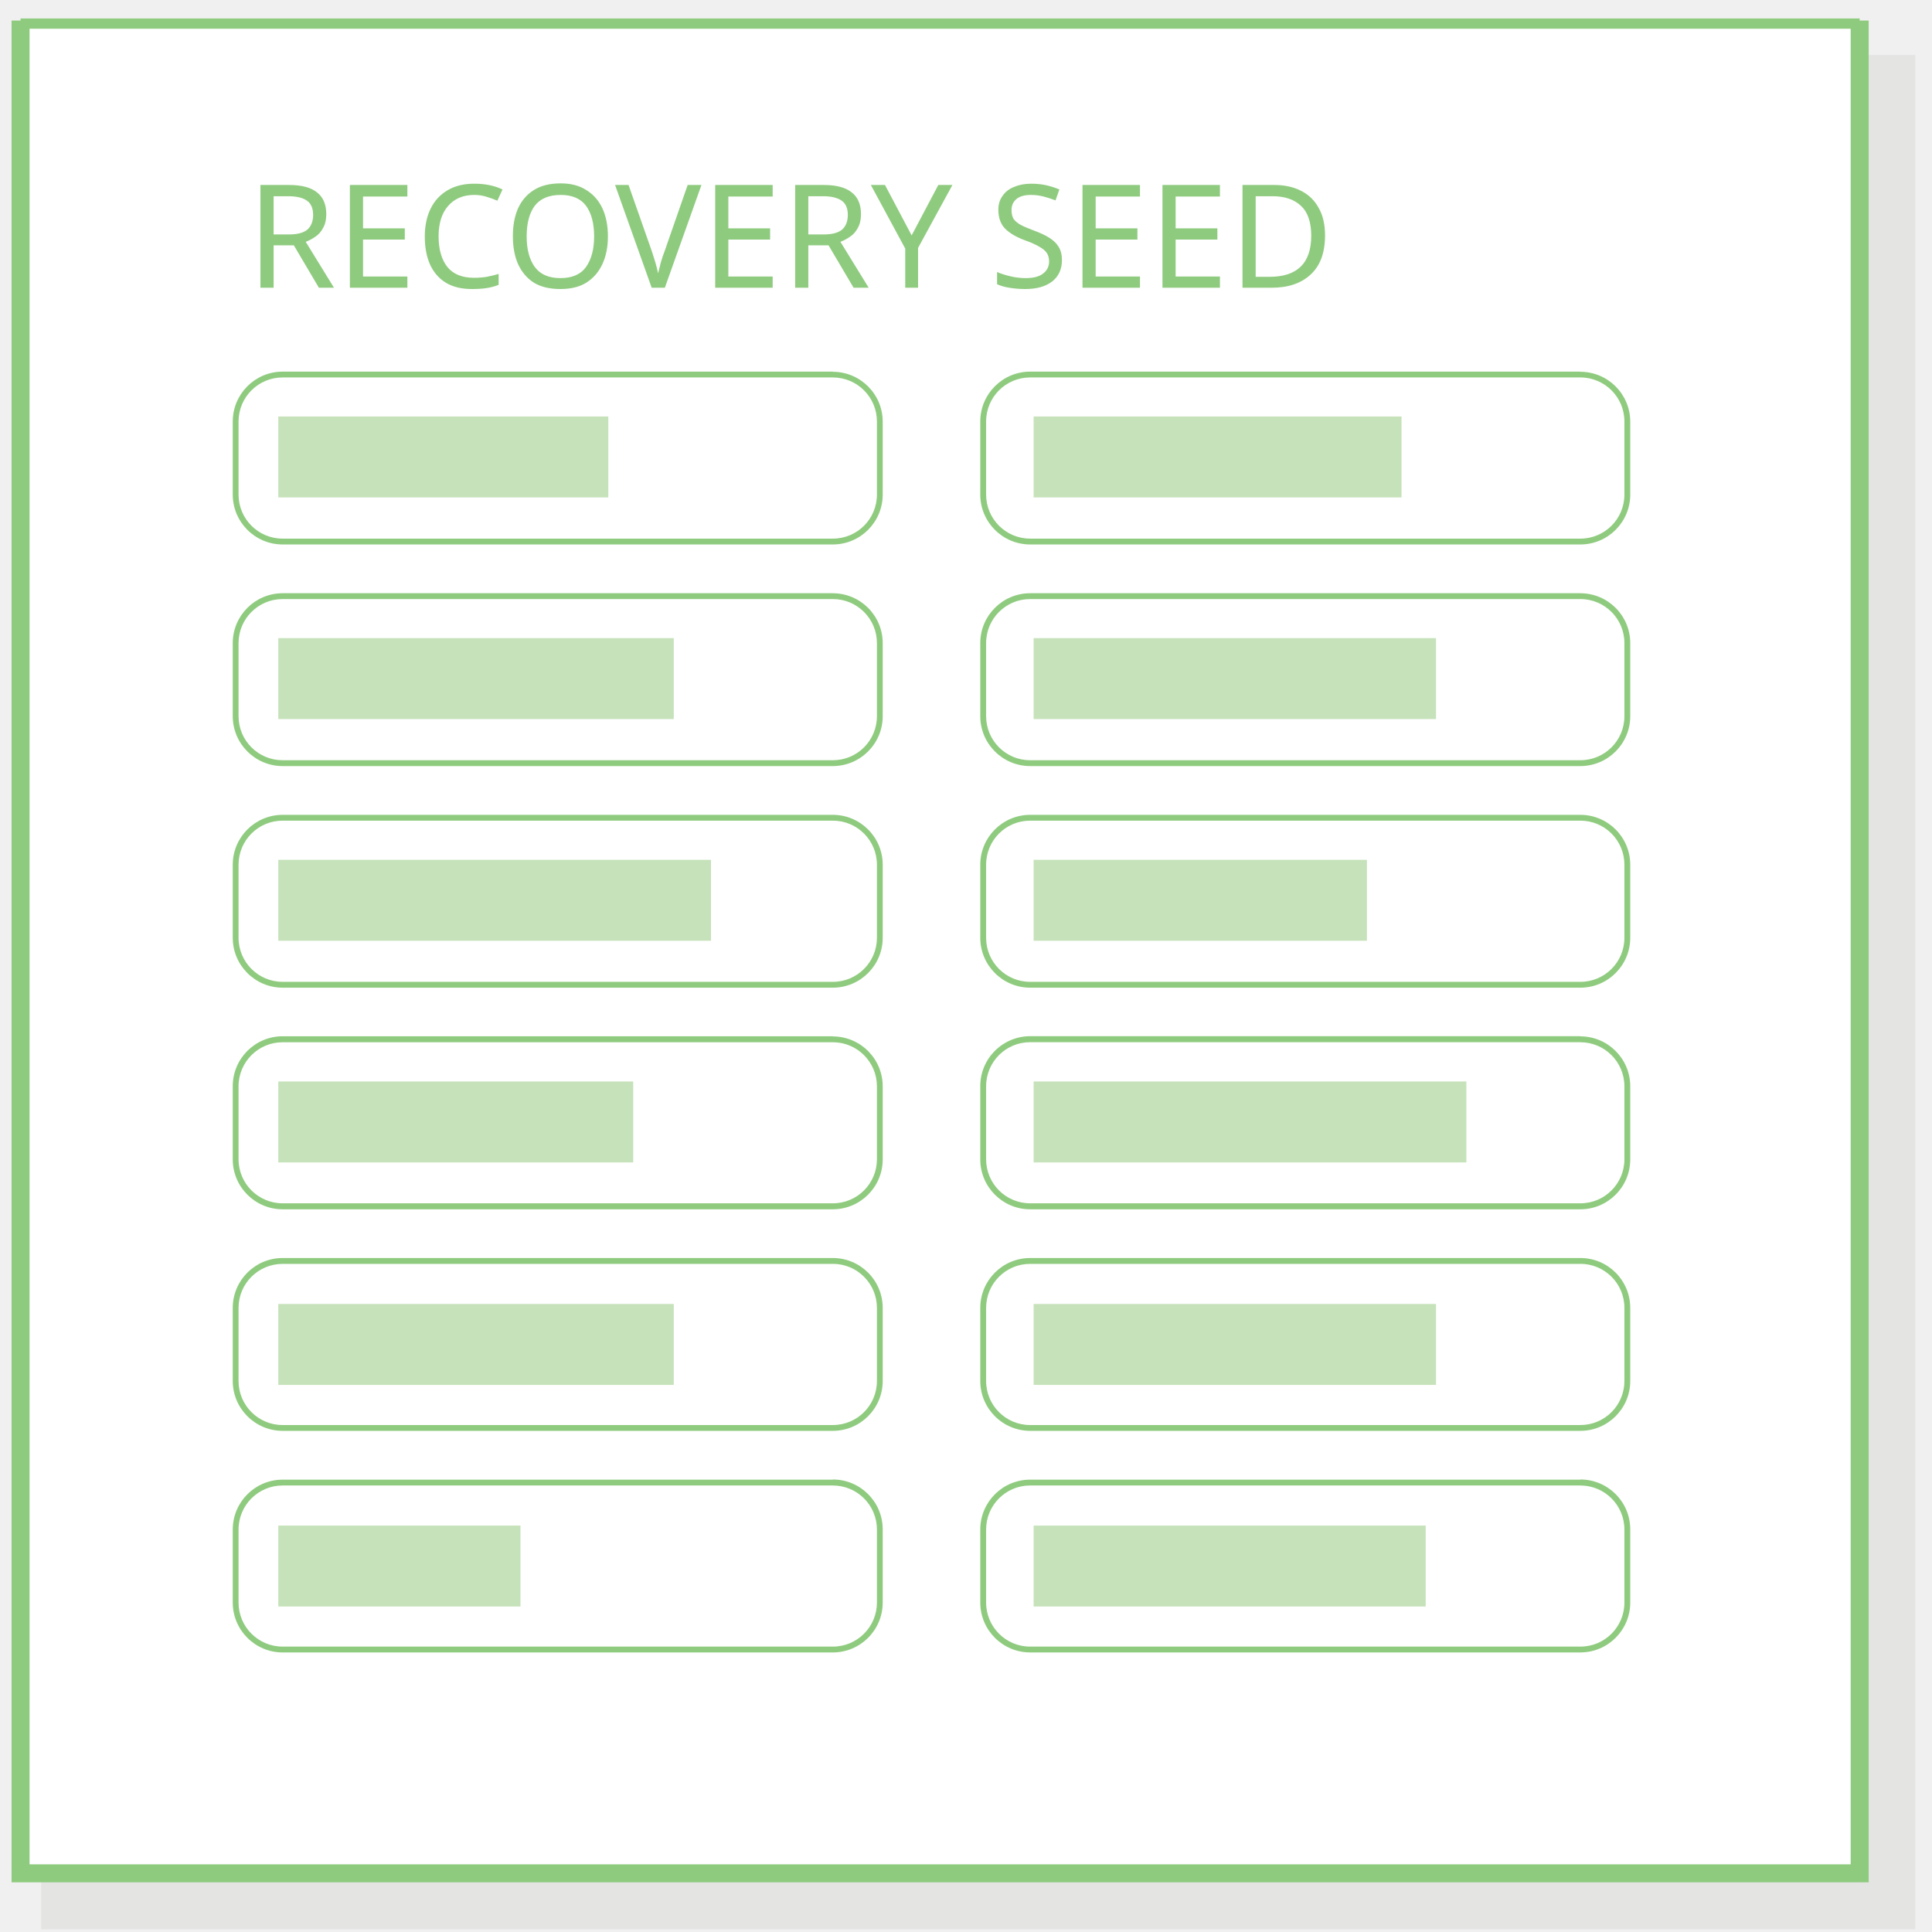
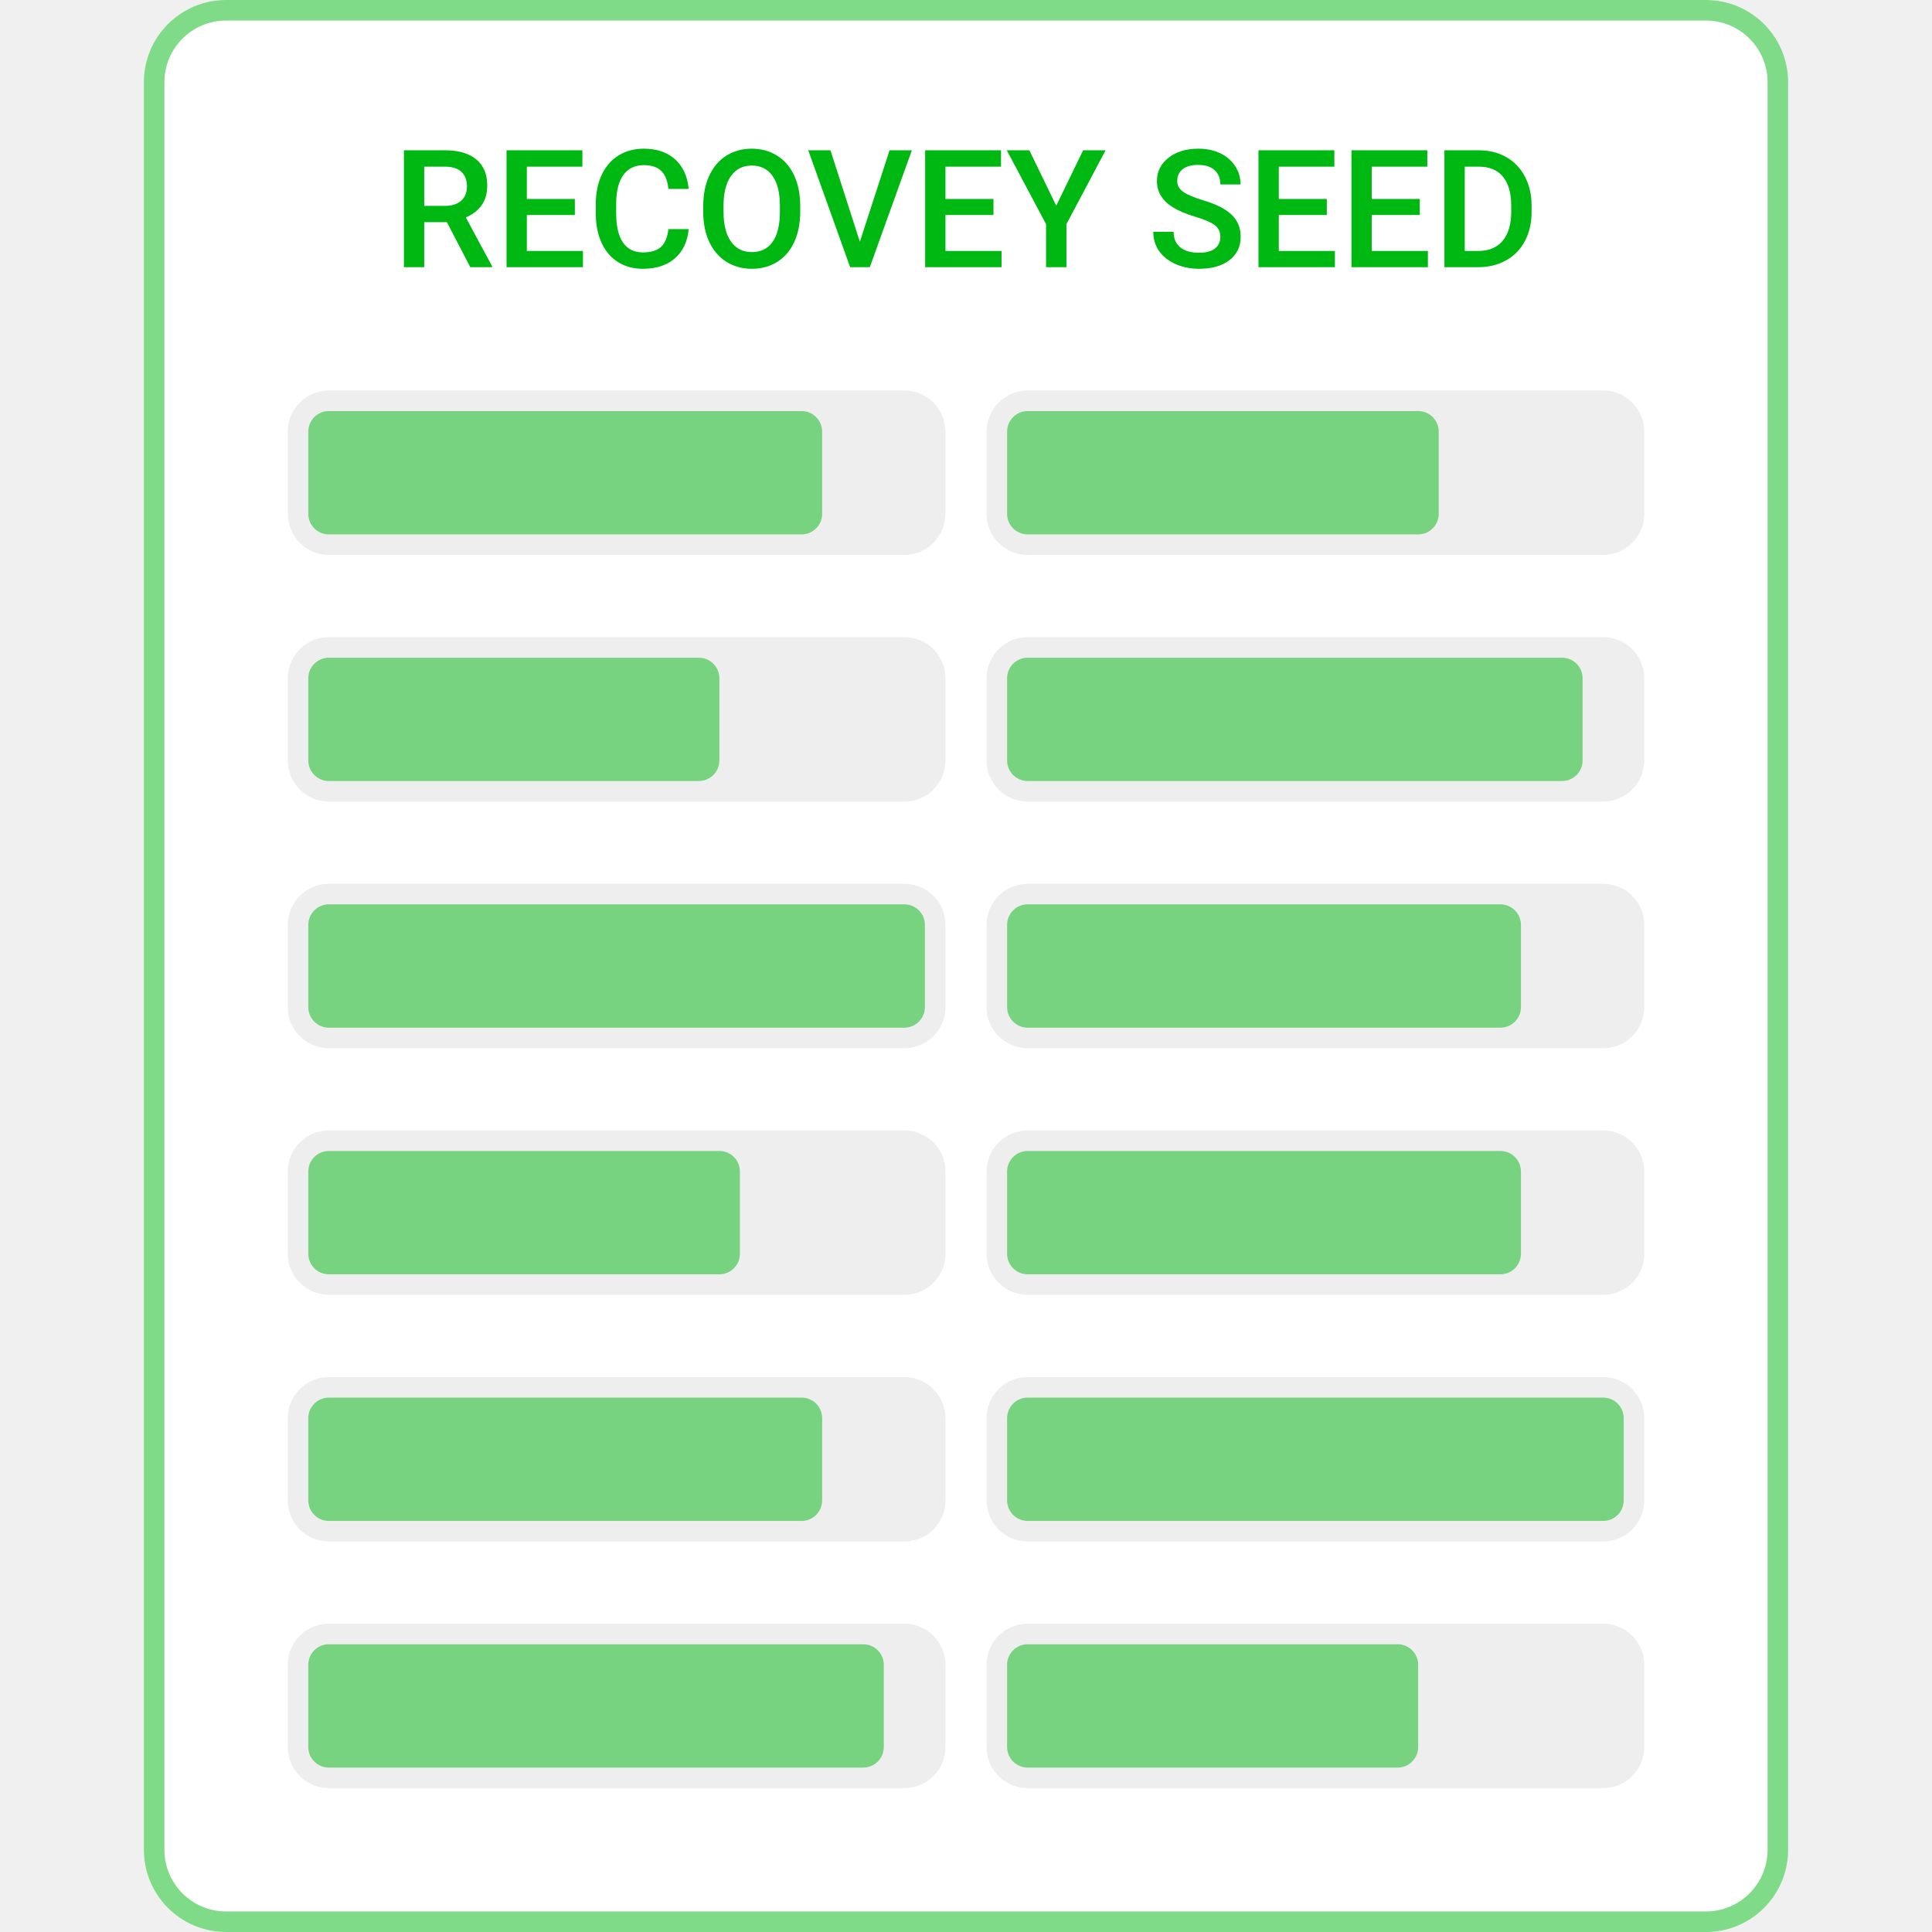
- <svg xmlns="http://www.w3.org/2000/svg" width="94" height="94" viewBox="0 0 94 94">
-   <g fill="none" fill-rule="evenodd">
-     <path fill="#E4E4E3" fill-rule="nonzero" d="M90.46 2.675v88.458H2.002v2.733H93.19V2.676z" />
-     <path fill="#FFF" fill-rule="nonzero" stroke="#8FCB7F" stroke-width=".876" d="M90.481 1v90.145H1V1" />
-     <path fill="#8FCB7F" fill-rule="nonzero" d="M40.523 18.365a2.143 2.143 0 0 1 2.143 2.142v3.558a2.141 2.141 0 0 1-2.143 2.141H13.75a2.141 2.141 0 0 1-2.143-2.14v-3.559c0-1.183.96-2.142 2.143-2.142h26.772m0-.284H13.75a2.429 2.429 0 0 0-2.426 2.426v3.558a2.429 2.429 0 0 0 2.426 2.426h26.772a2.429 2.429 0 0 0 2.426-2.426v-3.558a2.429 2.429 0 0 0-2.426-2.418v-.008zM40.523 29.147a2.143 2.143 0 0 1 2.143 2.142v3.558a2.141 2.141 0 0 1-2.143 2.141H13.75a2.141 2.141 0 0 1-2.143-2.14v-3.559c0-1.183.96-2.142 2.143-2.142h26.772m0-.284H13.75a2.429 2.429 0 0 0-2.426 2.426v3.558a2.429 2.429 0 0 0 2.426 2.426h26.772a2.429 2.429 0 0 0 2.426-2.426V31.29a2.429 2.429 0 0 0-2.426-2.426zM40.523 39.928a2.143 2.143 0 0 1 2.143 2.143v3.558c-.001 1.183-.96 2.141-2.143 2.141H13.75a2.143 2.143 0 0 1-2.143-2.141v-3.558a2.143 2.143 0 0 1 2.143-2.143h26.772m0-.283H13.75a2.429 2.429 0 0 0-2.426 2.426v3.558a2.429 2.429 0 0 0 2.426 2.426h26.772a2.429 2.429 0 0 0 2.426-2.426v-3.558a2.429 2.429 0 0 0-2.426-2.426zM40.523 50.71c1.182 0 2.14.958 2.143 2.14v3.558a2.143 2.143 0 0 1-2.143 2.138H13.75a2.143 2.143 0 0 1-2.143-2.14V52.85a2.143 2.143 0 0 1 2.143-2.14h26.772m0-.292H13.75a2.43 2.43 0 0 0-2.426 2.432v3.558a2.429 2.429 0 0 0 2.426 2.43h26.772a2.429 2.429 0 0 0 2.426-2.426V52.85a2.43 2.43 0 0 0-2.426-2.424v-.008zM40.523 61.492c1.183 0 2.142.959 2.143 2.141v3.558a2.143 2.143 0 0 1-2.143 2.143H13.75a2.143 2.143 0 0 1-2.143-2.143v-3.558c0-1.182.96-2.14 2.143-2.14h26.772m0-.286H13.75a2.429 2.429 0 0 0-2.426 2.426v3.558a2.429 2.429 0 0 0 2.426 2.426h26.772a2.429 2.429 0 0 0 2.426-2.426v-3.558a2.429 2.429 0 0 0-2.426-2.426zM40.523 72.276c1.183 0 2.142.958 2.143 2.14v3.556a2.143 2.143 0 0 1-2.143 2.142H13.75a2.143 2.143 0 0 1-2.143-2.142v-3.557a2.143 2.143 0 0 1 2.143-2.14h26.772m0-.284H13.75a2.429 2.429 0 0 0-2.426 2.426v3.555a2.429 2.429 0 0 0 2.426 2.427h26.772a2.429 2.429 0 0 0 2.426-2.427v-3.557a2.429 2.429 0 0 0-2.426-2.432v.008zM76.892 18.365a2.141 2.141 0 0 1 2.142 2.142v3.558a2.141 2.141 0 0 1-2.142 2.141H50.12a2.141 2.141 0 0 1-2.141-2.14v-3.559a2.141 2.141 0 0 1 2.14-2.142h26.774m0-.284H50.12a2.429 2.429 0 0 0-2.426 2.426v3.558a2.429 2.429 0 0 0 2.426 2.426h26.773a2.429 2.429 0 0 0 2.426-2.426v-3.558a2.429 2.429 0 0 0-2.426-2.418v-.008zM76.892 29.147a2.141 2.141 0 0 1 2.142 2.142v3.558a2.141 2.141 0 0 1-2.142 2.141H50.12a2.141 2.141 0 0 1-2.141-2.14v-3.559a2.141 2.141 0 0 1 2.14-2.142h26.774m0-.284H50.12a2.429 2.429 0 0 0-2.426 2.426v3.558a2.429 2.429 0 0 0 2.426 2.426h26.773a2.429 2.429 0 0 0 2.426-2.426V31.29a2.429 2.429 0 0 0-2.426-2.426zM76.892 39.928a2.141 2.141 0 0 1 2.142 2.143v3.558a2.141 2.141 0 0 1-2.142 2.141H50.12a2.141 2.141 0 0 1-2.141-2.141v-3.558a2.141 2.141 0 0 1 2.14-2.143h26.774m0-.283H50.12a2.429 2.429 0 0 0-2.426 2.426v3.558a2.429 2.429 0 0 0 2.426 2.426h26.773a2.429 2.429 0 0 0 2.426-2.426v-3.558a2.429 2.429 0 0 0-2.426-2.426zM76.892 50.71c1.182 0 2.14.958 2.142 2.14v3.558a2.141 2.141 0 0 1-2.142 2.138H50.12a2.141 2.141 0 0 1-2.141-2.14V52.85a2.141 2.141 0 0 1 2.14-2.143h26.774m0-.292H50.12a2.43 2.43 0 0 0-2.426 2.435v3.558a2.429 2.429 0 0 0 2.426 2.43h26.773a2.429 2.429 0 0 0 2.426-2.426V52.85a2.43 2.43 0 0 0-2.426-2.427v-.008zM76.892 61.492a2.141 2.141 0 0 1 2.142 2.141v3.558a2.141 2.141 0 0 1-2.142 2.143H50.12a2.141 2.141 0 0 1-2.141-2.143v-3.558c0-1.182.958-2.14 2.14-2.14h26.774m0-.286H50.12a2.429 2.429 0 0 0-2.426 2.426v3.558a2.429 2.429 0 0 0 2.426 2.426h26.773a2.429 2.429 0 0 0 2.426-2.426v-3.558a2.429 2.429 0 0 0-2.426-2.426zM76.892 72.276c1.183 0 2.142.958 2.142 2.14v3.556a2.141 2.141 0 0 1-2.142 2.142H50.12a2.141 2.141 0 0 1-2.141-2.142v-3.557c0-1.182.959-2.14 2.14-2.14h26.774m0-.284H50.12a2.429 2.429 0 0 0-2.426 2.426v3.555a2.429 2.429 0 0 0 2.426 2.426h26.773a2.429 2.429 0 0 0 2.426-2.426v-3.557a2.429 2.429 0 0 0-2.426-2.432v.008z" />
-     <text fill="#8FCB7F" font-family="TTHoves-Medium, TT Hoves" font-size="7" font-weight="400" transform="translate(1 1)">
-       <tspan x="11" y="13">RECOVERY SEED</tspan>
-     </text>
-     <path fill="#C6E2BA" fill-rule="nonzero" d="M13.54 20.263h16.057v3.938H13.54zM13.54 74.225h11.784v3.938H13.54zM13.54 63.444h19.241v3.938H13.54zM13.54 52.619h17.268v3.938H13.54zM13.54 41.834h21.054v3.938H13.54zM13.54 31.048h19.241v3.938H13.54zM50.291 20.263H68.19v3.938H50.291zM50.291 74.225h19.075v3.938H50.291zM50.291 63.444h19.577v3.938H50.291zM50.291 52.619h21.054v3.938H50.291zM50.291 41.834h16.217v3.938H50.291zM50.291 31.048h19.577v3.938H50.291z" />
-     <path fill="#8FCB7F" fill-rule="nonzero" stroke="#8FCB7F" stroke-width=".5" d="M1 1.148h89.481" />
-   </g>
+ <svg xmlns="http://www.w3.org/2000/svg" width="94" height="94" viewBox="0 0 94 94" fill="none">
+   <rect x="7" width="80" height="94" rx="4" fill="white" />
+   <rect x="7.5" y="0.5" width="79" height="93" rx="3.5" stroke="#00B812" stroke-opacity="0.5" />
+   <path d="M21.742 10.809H20.641V13H19.652V7.312H21.652C22.309 7.312 22.815 7.46 23.172 7.754C23.529 8.048 23.707 8.474 23.707 9.031C23.707 9.411 23.615 9.73 23.43 9.988C23.247 10.243 22.992 10.44 22.664 10.578L23.941 12.949V13H22.883L21.742 10.809ZM20.641 10.016H21.656C21.99 10.016 22.25 9.932 22.438 9.766C22.625 9.596 22.719 9.366 22.719 9.074C22.719 8.77 22.631 8.534 22.457 8.367C22.285 8.201 22.027 8.115 21.684 8.109H20.641V10.016ZM27.969 10.461H25.633V12.211H28.363V13H24.645V7.312H28.336V8.109H25.633V9.68H27.969V10.461ZM33.508 11.148C33.45 11.755 33.227 12.229 32.836 12.57C32.445 12.909 31.926 13.078 31.277 13.078C30.824 13.078 30.424 12.971 30.078 12.758C29.734 12.542 29.469 12.236 29.281 11.84C29.094 11.444 28.996 10.984 28.988 10.461V9.93C28.988 9.393 29.083 8.921 29.273 8.512C29.463 8.103 29.736 7.788 30.09 7.566C30.447 7.345 30.858 7.234 31.324 7.234C31.952 7.234 32.457 7.405 32.84 7.746C33.223 8.087 33.445 8.569 33.508 9.191H32.523C32.477 8.783 32.357 8.488 32.164 8.309C31.974 8.126 31.694 8.035 31.324 8.035C30.895 8.035 30.564 8.193 30.332 8.508C30.103 8.82 29.986 9.28 29.98 9.887V10.391C29.98 11.005 30.09 11.474 30.309 11.797C30.53 12.12 30.853 12.281 31.277 12.281C31.665 12.281 31.957 12.194 32.152 12.02C32.348 11.845 32.471 11.555 32.523 11.148H33.508ZM38.934 10.305C38.934 10.862 38.837 11.352 38.645 11.773C38.452 12.193 38.176 12.516 37.816 12.742C37.46 12.966 37.048 13.078 36.582 13.078C36.121 13.078 35.71 12.966 35.348 12.742C34.988 12.516 34.71 12.194 34.512 11.777C34.316 11.361 34.217 10.88 34.215 10.336V10.016C34.215 9.461 34.312 8.971 34.508 8.547C34.706 8.122 34.983 7.798 35.34 7.574C35.699 7.348 36.111 7.234 36.574 7.234C37.038 7.234 37.448 7.346 37.805 7.57C38.164 7.792 38.441 8.112 38.637 8.531C38.832 8.948 38.931 9.434 38.934 9.988V10.305ZM37.945 10.008C37.945 9.378 37.825 8.895 37.586 8.559C37.349 8.223 37.012 8.055 36.574 8.055C36.147 8.055 35.812 8.223 35.57 8.559C35.331 8.892 35.208 9.365 35.203 9.977V10.305C35.203 10.93 35.324 11.413 35.566 11.754C35.811 12.095 36.15 12.266 36.582 12.266C37.02 12.266 37.355 12.099 37.59 11.766C37.827 11.432 37.945 10.945 37.945 10.305V10.008ZM41.836 11.762L43.281 7.312H44.367L42.32 13H41.363L39.324 7.312H40.406L41.836 11.762ZM48.336 10.461H46V12.211H48.73V13H45.012V7.312H48.703V8.109H46V9.68H48.336V10.461ZM51.391 10.008L52.699 7.312H53.793L51.887 10.906V13H50.895V10.906L48.984 7.312H50.082L51.391 10.008ZM59.375 11.535C59.375 11.285 59.286 11.092 59.109 10.957C58.935 10.822 58.618 10.685 58.16 10.547C57.702 10.409 57.337 10.255 57.066 10.086C56.548 9.76 56.289 9.336 56.289 8.812C56.289 8.354 56.475 7.977 56.848 7.68C57.223 7.383 57.708 7.234 58.305 7.234C58.7 7.234 59.053 7.307 59.363 7.453C59.673 7.599 59.917 7.807 60.094 8.078C60.271 8.346 60.359 8.645 60.359 8.973H59.375C59.375 8.676 59.281 8.444 59.094 8.277C58.909 8.108 58.643 8.023 58.297 8.023C57.974 8.023 57.723 8.092 57.543 8.23C57.366 8.368 57.277 8.561 57.277 8.809C57.277 9.017 57.374 9.191 57.566 9.332C57.759 9.47 58.077 9.605 58.52 9.738C58.962 9.868 59.318 10.018 59.586 10.188C59.854 10.354 60.051 10.547 60.176 10.766C60.301 10.982 60.363 11.236 60.363 11.527C60.363 12.001 60.181 12.379 59.816 12.66C59.454 12.939 58.962 13.078 58.34 13.078C57.928 13.078 57.55 13.003 57.203 12.852C56.859 12.698 56.591 12.487 56.398 12.219C56.208 11.95 56.113 11.638 56.113 11.281H57.102C57.102 11.604 57.208 11.854 57.422 12.031C57.635 12.208 57.941 12.297 58.34 12.297C58.684 12.297 58.941 12.228 59.113 12.09C59.288 11.949 59.375 11.764 59.375 11.535ZM64.555 10.461H62.219V12.211H64.949V13H61.23V7.312H64.922V8.109H62.219V9.68H64.555V10.461ZM69.078 10.461H66.742V12.211H69.473V13H65.754V7.312H69.445V8.109H66.742V9.68H69.078V10.461ZM70.277 13V7.312H71.957C72.46 7.312 72.905 7.424 73.293 7.648C73.684 7.872 73.986 8.19 74.199 8.602C74.413 9.013 74.519 9.484 74.519 10.016V10.301C74.519 10.84 74.412 11.314 74.195 11.723C73.982 12.132 73.676 12.447 73.277 12.668C72.882 12.889 72.427 13 71.914 13H70.277ZM71.266 8.109V12.211H71.91C72.428 12.211 72.826 12.05 73.102 11.727C73.38 11.401 73.522 10.935 73.527 10.328V10.012C73.527 9.395 73.393 8.923 73.125 8.598C72.857 8.272 72.467 8.109 71.957 8.109H71.266Z" fill="#00B812" />
+   <rect x="14" y="19" width="32" height="8" rx="2" fill="#EEEEEE" />
+   <rect x="14" y="31" width="32" height="8" rx="2" fill="#EEEEEE" />
+   <rect x="14" y="43" width="32" height="8" rx="2" fill="#EEEEEE" />
+   <rect x="14" y="55" width="32" height="8" rx="2" fill="#EEEEEE" />
+   <rect x="14" y="67" width="32" height="8" rx="2" fill="#EEEEEE" />
+   <rect x="14" y="79" width="32" height="8" rx="2" fill="#EEEEEE" />
+   <rect x="48" y="19" width="32" height="8" rx="2" fill="#EEEEEE" />
+   <rect x="48" y="31" width="32" height="8" rx="2" fill="#EEEEEE" />
+   <rect x="48" y="43" width="32" height="8" rx="2" fill="#EEEEEE" />
+   <rect x="48" y="55" width="32" height="8" rx="2" fill="#EEEEEE" />
+   <rect x="48" y="67" width="32" height="8" rx="2" fill="#EEEEEE" />
+   <rect x="48" y="79" width="32" height="8" rx="2" fill="#EEEEEE" />
+   <rect x="15" y="20" width="25" height="6" rx="1" fill="#00B812" fill-opacity="0.5" />
+   <rect x="49" y="56" width="25" height="6" rx="1" fill="#00B812" fill-opacity="0.5" />
+   <rect x="15" y="32" width="20" height="6" rx="1" fill="#00B812" fill-opacity="0.5" />
+   <rect x="49" y="80" width="20" height="6" rx="1" fill="#00B812" fill-opacity="0.5" />
+   <rect x="15" y="44" width="30" height="6" rx="1" fill="#00B812" fill-opacity="0.5" />
+   <rect x="49" y="68" width="30" height="6" rx="1" fill="#00B812" fill-opacity="0.5" />
+   <rect x="15" y="56" width="21" height="6" rx="1" fill="#00B812" fill-opacity="0.5" />
+   <rect x="49" y="20" width="21" height="6" rx="1" fill="#00B812" fill-opacity="0.5" />
+   <rect x="15" y="68" width="25" height="6" rx="1" fill="#00B812" fill-opacity="0.5" />
+   <rect x="49" y="44" width="25" height="6" rx="1" fill="#00B812" fill-opacity="0.5" />
+   <rect x="15" y="80" width="28" height="6" rx="1" fill="#00B812" fill-opacity="0.5" />
+   <rect x="49" y="32" width="28" height="6" rx="1" fill="#00B812" fill-opacity="0.5" />
</svg>
